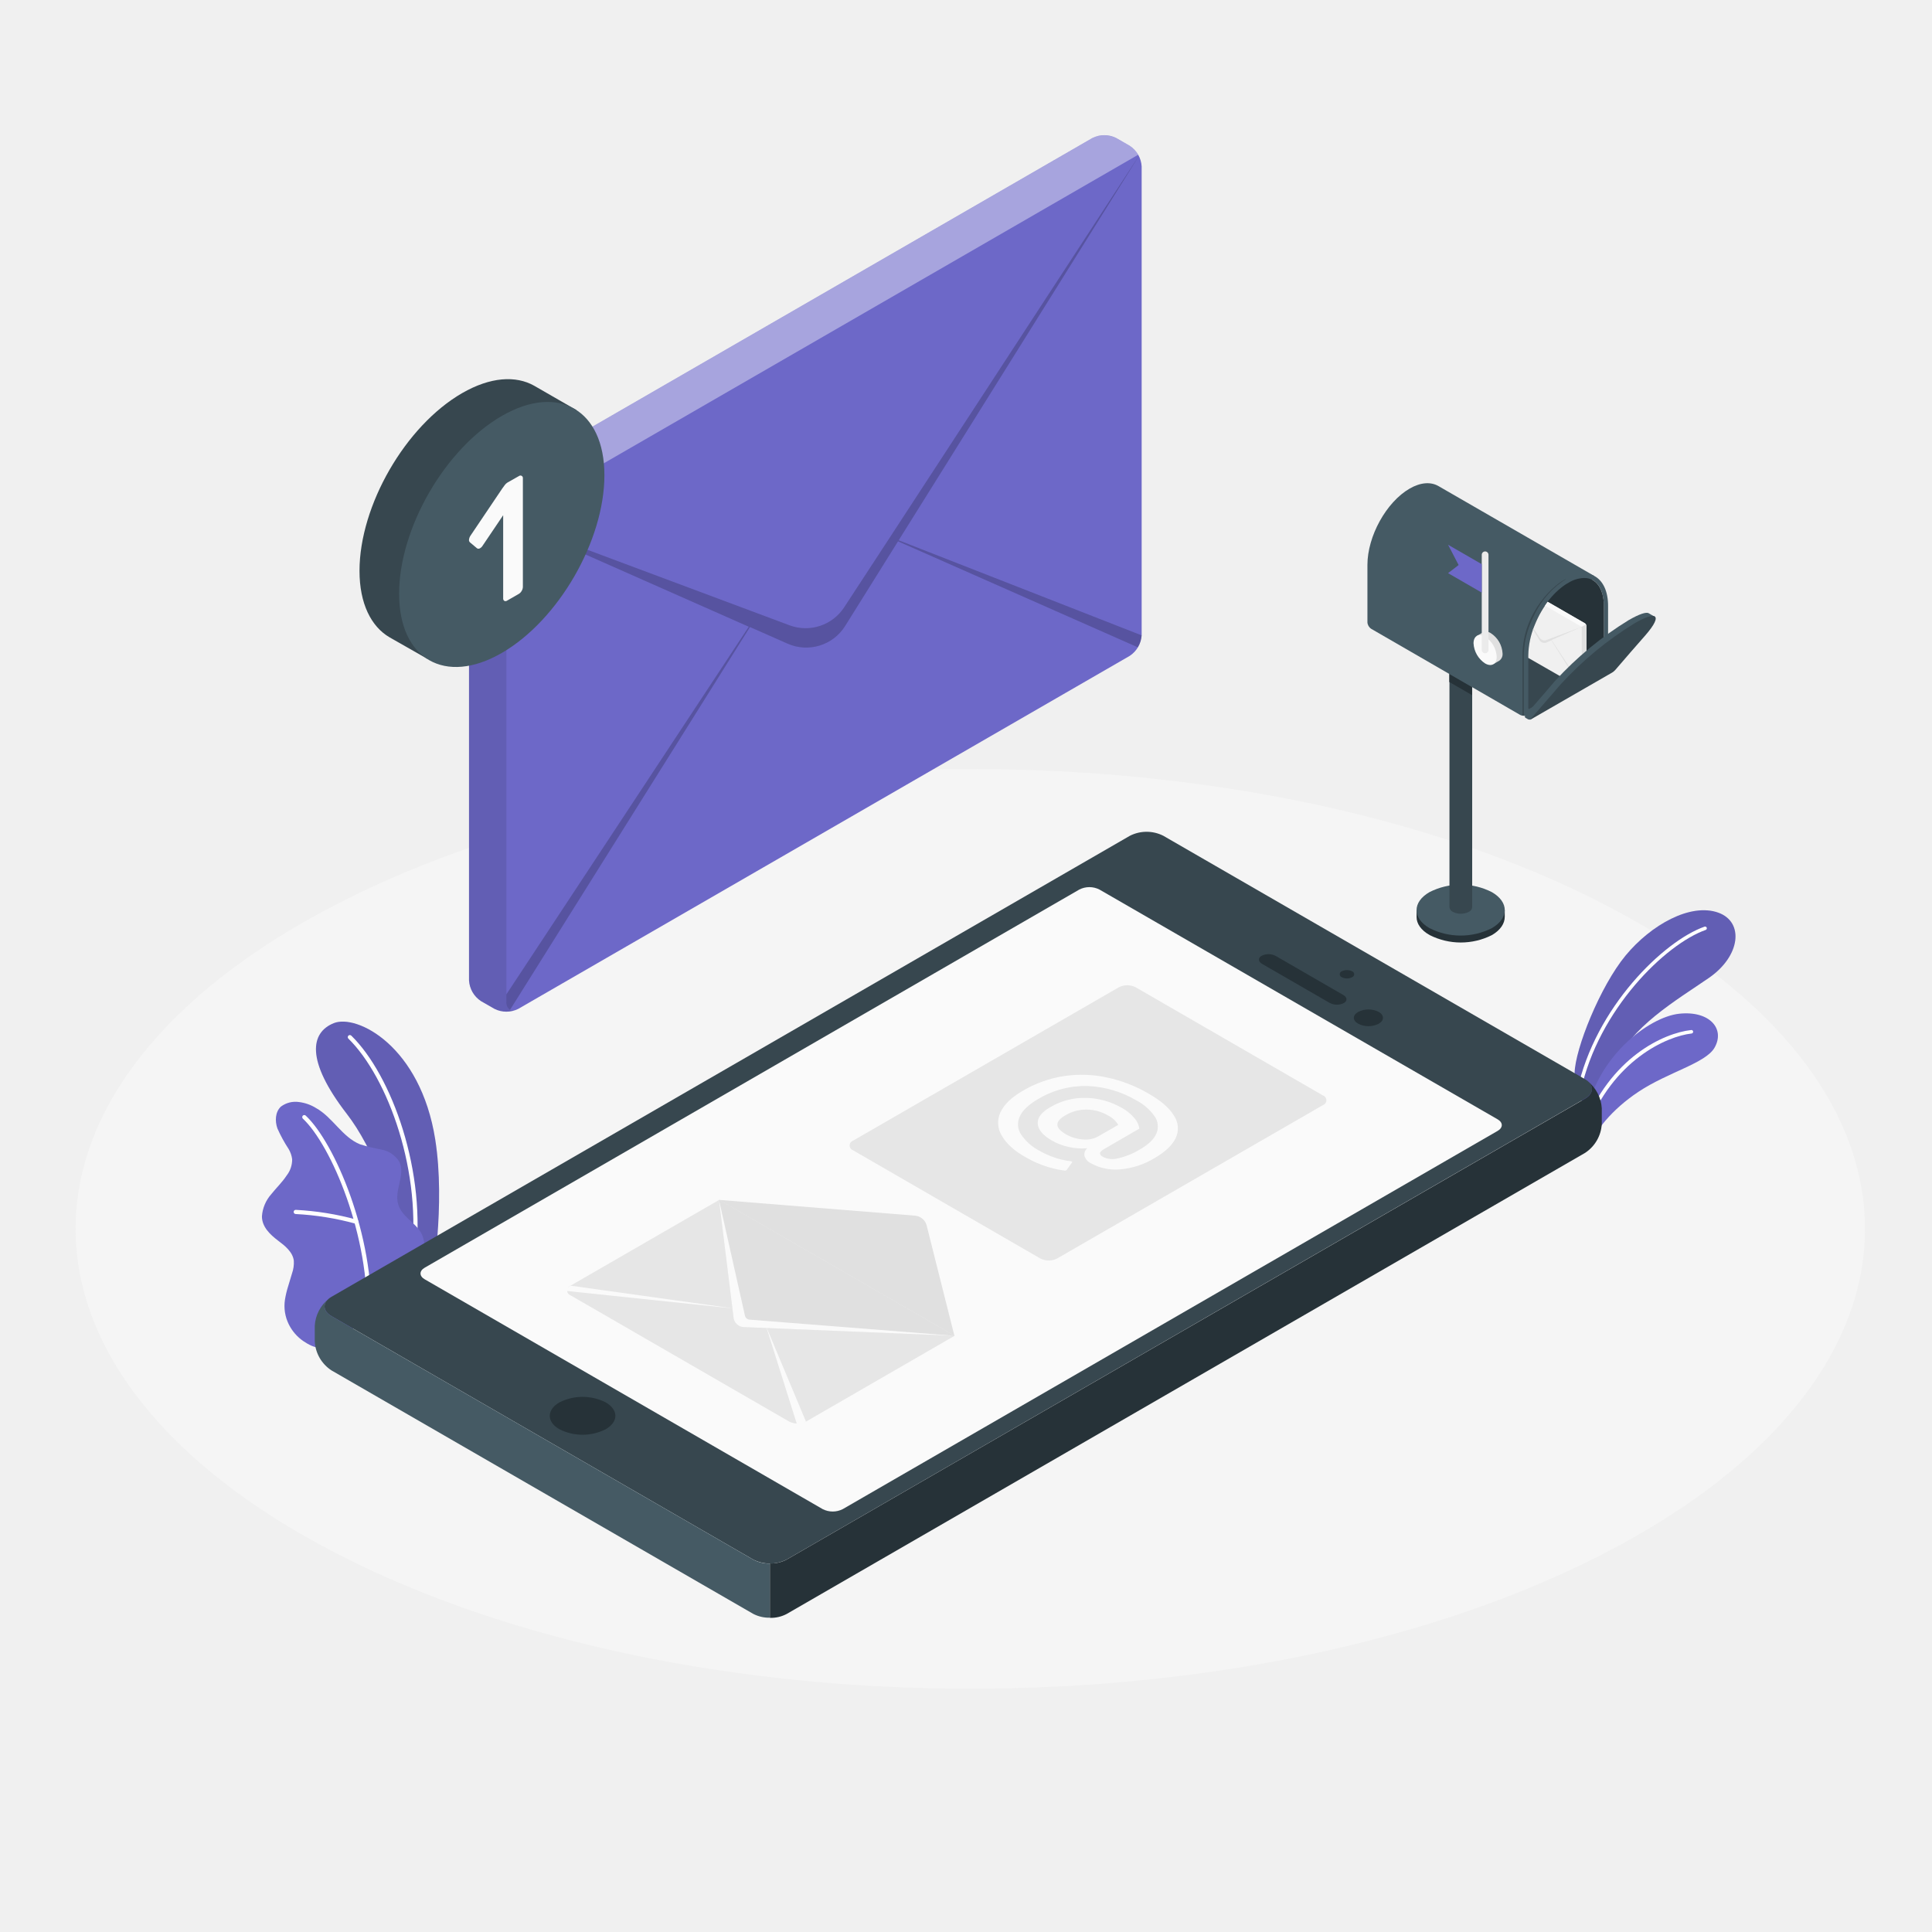
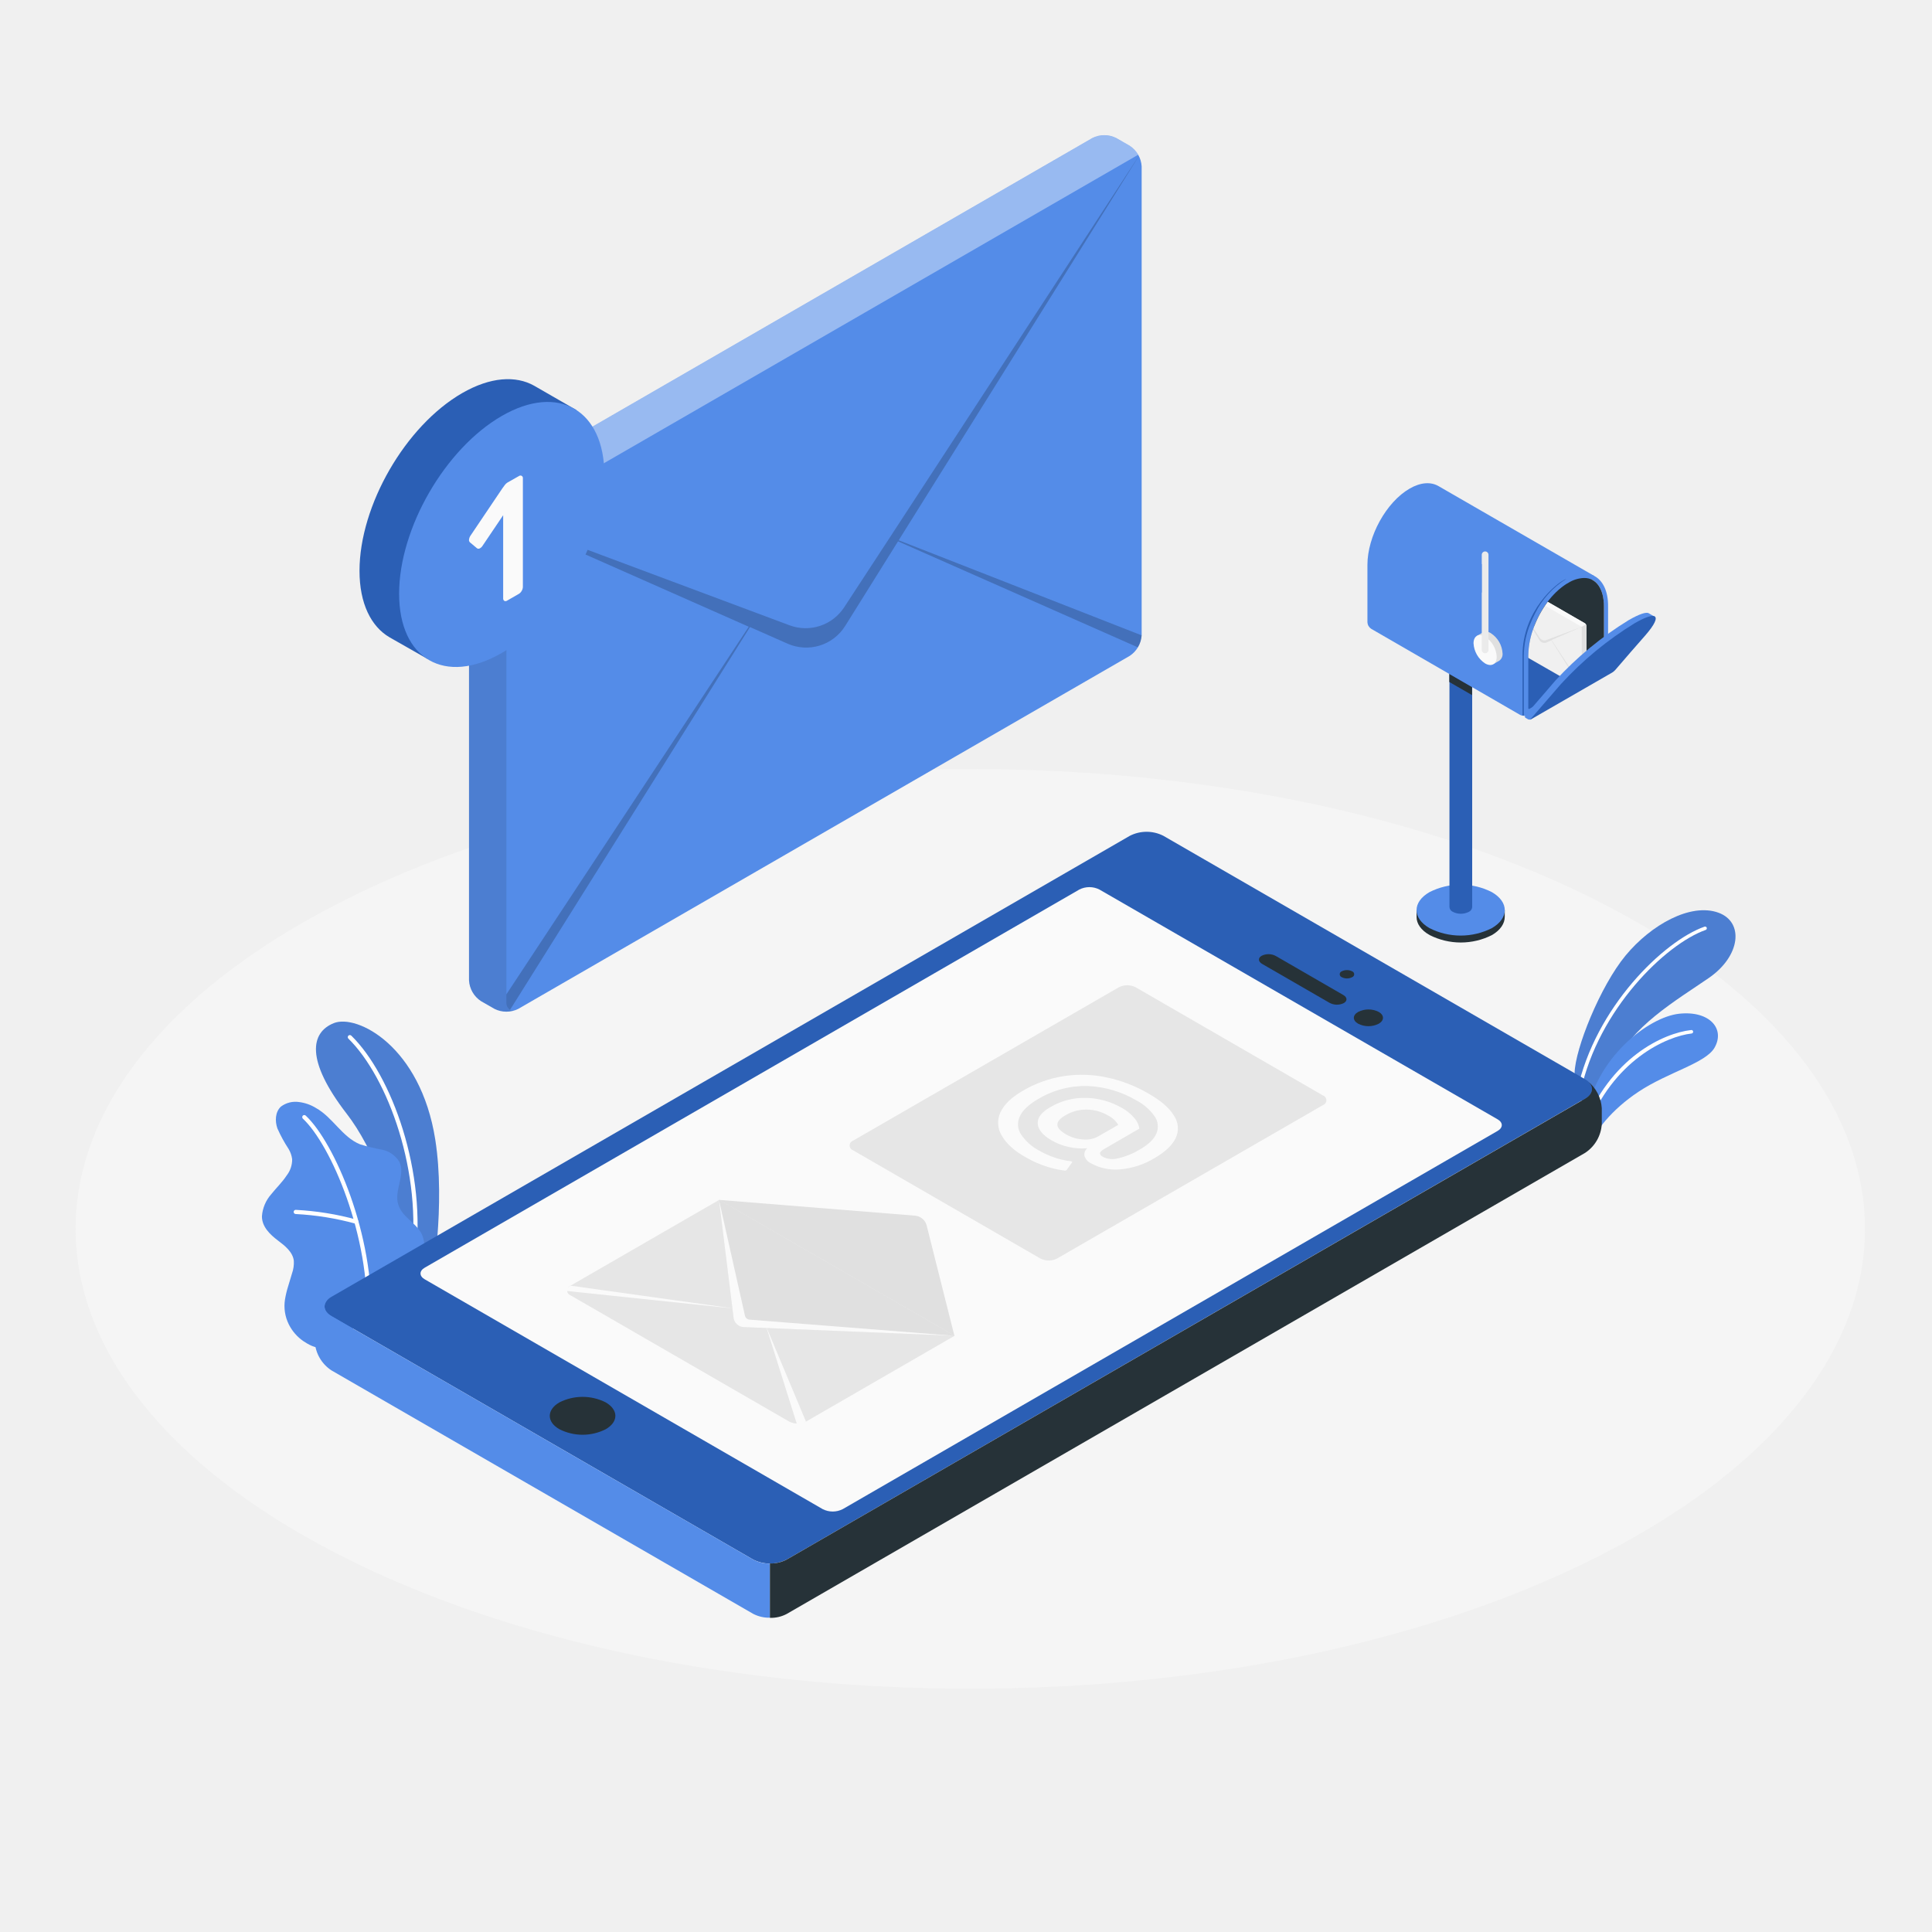
- <svg xmlns="http://www.w3.org/2000/svg" viewBox="0 0 500 500">
-   <defs>
-     <clipPath id="freepik--clip-path--inject-63">
-       <path d="M415.1,157c0-4.57-2-7.42-5.15-7.42a8.2,8.2,0,0,0-4.07,1.27c-3.53,2-6.78,6.11-8.71,10.93a.47.47,0,0,0-.06.15h0a21.28,21.28,0,0,0-1.59,7.67v16.37l19.58-11.3Z" style="fill:none" />
-     </clipPath>
-   </defs>
-   <g id="freepik--Floor--inject-63">
-     <path id="freepik--floor--inject-63" d="M87.38,402.18c90.43,46.47,237,46.47,327.45,0s90.43-121.82,0-168.3-237-46.47-327.45,0S-3,355.71,87.38,402.18Z" style="fill:#f5f5f5" />
+ <svg xmlns="http://www.w3.org/2000/svg" width="500" height="500" viewBox="0 0 500 500" fill="none">
+   <path d="M87.38 402.18C177.81 448.65 324.38 448.65 414.83 402.18C505.28 355.71 505.26 280.36 414.83 233.88C324.4 187.4 177.83 187.41 87.38 233.88C-3.07 280.35 -3 355.71 87.38 402.18Z" fill="#F5F5F5" />
+   <path d="M407.51 277.69C407.62 271.48 414.12 255.24 420.71 247.28C427.3 239.32 437.53 233.61 444.71 236.2C451.38 238.61 450.5 247.39 442.26 253.08C434.02 258.77 421.66 265.88 417.91 275.89L410.19 288.13L407.51 277.69Z" fill="#548CE8" />
+   <path opacity="0.1" d="M407.51 277.69C407.62 271.48 414.12 255.24 420.71 247.28C427.3 239.32 437.53 233.61 444.71 236.2C451.38 238.61 450.5 247.39 442.26 253.08C434.02 258.77 421.66 265.88 417.91 275.89L410.19 288.13L407.51 277.69Z" fill="black" />
+   <path d="M408.69 282.73C408.787 282.724 408.879 282.686 408.953 282.623C409.027 282.56 409.079 282.475 409.1 282.38C413.63 261.24 431.1 244.3 441.42 240.67C441.477 240.651 441.53 240.621 441.575 240.581C441.62 240.541 441.656 240.493 441.682 240.439C441.708 240.385 441.723 240.326 441.726 240.266C441.73 240.206 441.721 240.146 441.7 240.09C441.68 240.034 441.649 239.982 441.609 239.939C441.569 239.895 441.52 239.859 441.466 239.834C441.413 239.809 441.354 239.795 441.295 239.792C441.235 239.79 441.176 239.799 441.12 239.82C430.59 243.52 412.81 260.73 408.21 282.19C408.189 282.308 408.213 282.429 408.278 282.529C408.343 282.63 408.444 282.701 408.56 282.73H408.69Z" fill="white" />
+   <path d="M411.61 296.36C412.67 292.89 417.04 287.2 424.02 282.56C431.74 277.43 441.44 275.18 443.74 271.11C446.5 266.24 442.43 261.51 434.58 262.35C426.73 263.19 412.75 273.64 410.27 289.71L411.61 296.36Z" fill="#548CE8" />
+   <path d="M410.16 292.67C410.247 292.664 410.331 292.633 410.401 292.582C410.472 292.531 410.527 292.461 410.56 292.38C417.38 274.33 431.35 268.19 437.78 267.47C437.839 267.464 437.897 267.446 437.949 267.417C438.001 267.389 438.047 267.35 438.085 267.304C438.122 267.257 438.149 267.204 438.166 267.146C438.182 267.089 438.187 267.029 438.18 266.97C438.175 266.91 438.158 266.852 438.13 266.799C438.102 266.746 438.063 266.7 438.016 266.662C437.97 266.625 437.916 266.597 437.858 266.581C437.8 266.565 437.74 266.562 437.68 266.57C430.57 267.36 416.68 273.63 409.68 292.06C409.638 292.171 409.642 292.295 409.69 292.404C409.739 292.512 409.829 292.597 409.94 292.64C410.008 292.676 410.086 292.687 410.16 292.67Z" fill="white" />
+   <path d="M104.15 336.43L111.72 332.1C111.72 332.1 115.35 312.1 112.64 294.9C108.82 270.72 92.36 262.38 86.38 264.79C80.4 267.2 78.99 274.35 89.79 288.32C96.16 296.57 104.36 314 104.15 336.43Z" fill="#548CE8" />
+   <g opacity="0.1">
+     <path d="M104.15 336.43L111.72 332.1C111.72 332.1 115.35 312.1 112.64 294.9C108.82 270.72 92.36 262.38 86.38 264.79C80.4 267.2 78.99 274.35 89.79 288.32C96.16 296.57 104.36 314 104.15 336.43Z" fill="black" />
  </g>
-   <g id="freepik--Plants--inject-63">
-     <g id="freepik--plants--inject-63">
-       <path d="M407.51,277.69c.11-6.21,6.61-22.45,13.2-30.41s16.82-13.67,24-11.08c6.67,2.41,5.79,11.19-2.45,16.88s-20.6,12.8-24.35,22.81l-7.72,12.24Z" style="fill:#6D68C8" />
-       <path d="M407.51,277.69c.11-6.21,6.61-22.45,13.2-30.41s16.82-13.67,24-11.08c6.67,2.41,5.79,11.19-2.45,16.88s-20.6,12.8-24.35,22.81l-7.72,12.24Z" style="opacity:0.1" />
-       <path d="M408.69,282.73a.45.45,0,0,0,.41-.35c4.53-21.14,22-38.08,32.32-41.71a.45.45,0,0,0,.28-.58.45.45,0,0,0-.58-.27c-10.53,3.7-28.31,20.91-32.91,42.37a.47.47,0,0,0,.35.54Z" style="fill:#fff" />
-       <path d="M411.61,296.36c1.06-3.47,5.43-9.16,12.41-13.8,7.72-5.13,17.42-7.38,19.72-11.45,2.76-4.87-1.31-9.6-9.16-8.76s-21.83,11.29-24.31,27.36Z" style="fill:#6D68C8" />
-       <path d="M410.16,292.67a.47.47,0,0,0,.4-.29c6.82-18.05,20.79-24.19,27.22-24.91a.45.45,0,0,0,.4-.5.44.44,0,0,0-.5-.4c-7.11.79-21,7.06-28,25.49a.45.45,0,0,0,.26.58A.32.32,0,0,0,410.16,292.67Z" style="fill:#fff" />
-     </g>
-     <g id="freepik--plants--inject-63">
-       <path d="M104.15,336.43l7.57-4.33s3.63-20,.92-37.2c-3.82-24.18-20.28-32.52-26.26-30.11s-7.39,9.56,3.41,23.53C96.16,296.57,104.36,314,104.15,336.43Z" style="fill:#6D68C8" />
-       <g style="opacity:0.1">
-         <path d="M104.15,336.43l7.57-4.33s3.63-20,.92-37.2c-3.82-24.18-20.28-32.52-26.26-30.11s-7.39,9.56,3.41,23.53C96.16,296.57,104.36,314,104.15,336.43Z" />
-       </g>
-       <path d="M106.89,326.83h-.07a.53.53,0,0,1-.46-.61c3.13-22.63-6-47.43-16.2-57.43a.53.53,0,0,1,0-.76.54.54,0,0,1,.76,0c10.42,10.18,19.69,35.38,16.52,58.35A.55.55,0,0,1,106.89,326.83Z" style="fill:#fff" />
-       <path d="M83.15,348.56c-1.19.69-3.66-.81-4.6-1.45a11.39,11.39,0,0,1-3.8-4.35,10.71,10.71,0,0,1-1-6.43,24.86,24.86,0,0,1,.81-3.41l1-3.32a8.34,8.34,0,0,0,.48-3.34c-.29-2.27-2.3-3.86-4.13-5.23-2-1.52-4.13-3.52-4.12-6.25a9.63,9.63,0,0,1,2.4-5.71c1.31-1.65,2.86-3.11,4-4.86A6.69,6.69,0,0,0,75.61,300a6.87,6.87,0,0,0-.92-2.65,36.66,36.66,0,0,1-2.9-5.32c-.67-1.91-.57-4.28.92-5.65a6.26,6.26,0,0,1,4.7-1.17,10.81,10.81,0,0,1,4.36,1.54c4.34,2.41,6.81,7.54,11.41,9.4a47.14,47.14,0,0,0,5.57,1.36,6.88,6.88,0,0,1,4.59,3.14c1.69,3.37-1.45,7.53-.26,11.11,1,3.17,4.13,4.38,5.86,7.23a6.85,6.85,0,0,1,.81,4.15,20,20,0,0,1-1.75,7,50.28,50.28,0,0,1-3.85,6.31C104.08,336.5,83.33,348.46,83.15,348.56Z" style="fill:#6D68C8" />
-       <path d="M95.44,342h0a.54.54,0,0,1-.52-.56c.89-21.42-9.21-45.08-16.55-51.95a.55.55,0,0,1,0-.76.54.54,0,0,1,.76,0c7.49,7,17.79,31.06,16.89,52.79A.54.54,0,0,1,95.44,342Z" style="fill:#fff" />
-       <path d="M92.23,316.7l-.16,0a72.23,72.23,0,0,0-15.55-2.51.54.54,0,0,1-.52-.56.53.53,0,0,1,.56-.52,74.35,74.35,0,0,1,15.83,2.56.54.54,0,0,1-.16,1.05Z" style="fill:#fff" />
-     </g>
+   <path d="M106.89 326.83H106.82C106.749 326.821 106.681 326.799 106.619 326.763C106.557 326.727 106.503 326.68 106.46 326.623C106.417 326.566 106.386 326.501 106.369 326.432C106.352 326.362 106.349 326.29 106.36 326.22C109.49 303.59 100.36 278.79 90.16 268.79C90.109 268.74 90.069 268.681 90.041 268.616C90.014 268.551 89.999 268.481 89.999 268.41C89.999 268.339 90.014 268.269 90.041 268.204C90.069 268.138 90.109 268.079 90.16 268.03C90.261 267.93 90.398 267.874 90.54 267.874C90.682 267.874 90.819 267.93 90.92 268.03C101.34 278.21 110.61 303.41 107.44 326.38C107.416 326.508 107.348 326.623 107.247 326.706C107.147 326.788 107.02 326.832 106.89 326.83Z" fill="white" />
+   <path d="M83.15 348.56C81.96 349.25 79.49 347.75 78.55 347.11C76.931 346.01 75.622 344.512 74.75 342.76C73.758 340.772 73.408 338.525 73.75 336.33C73.939 335.176 74.21 334.036 74.56 332.92L75.56 329.6C75.946 328.531 76.109 327.394 76.04 326.26C75.75 323.99 73.74 322.4 71.91 321.03C69.91 319.51 67.78 317.51 67.79 314.78C67.939 312.664 68.783 310.657 70.19 309.07C71.5 307.42 73.05 305.96 74.19 304.21C75.129 303.009 75.63 301.524 75.61 300C75.489 299.063 75.176 298.161 74.69 297.35C73.578 295.66 72.608 293.88 71.79 292.03C71.12 290.12 71.22 287.75 72.71 286.38C73.376 285.882 74.135 285.523 74.942 285.322C75.749 285.121 76.588 285.083 77.41 285.21C78.957 285.403 80.445 285.928 81.77 286.75C86.11 289.16 88.58 294.29 93.18 296.15C95.007 296.716 96.868 297.17 98.75 297.51C99.692 297.685 100.586 298.055 101.376 298.595C102.167 299.136 102.836 299.836 103.34 300.65C105.03 304.02 101.89 308.18 103.08 311.76C104.08 314.93 107.21 316.14 108.94 318.99C109.641 320.253 109.924 321.706 109.75 323.14C109.596 325.56 109.003 327.932 108 330.14C106.873 332.335 105.586 334.444 104.15 336.45C104.08 336.5 83.33 348.46 83.15 348.56Z" fill="#548CE8" />
+   <path d="M95.44 342C95.369 341.997 95.299 341.981 95.235 341.951C95.17 341.922 95.112 341.88 95.064 341.828C95.016 341.776 94.978 341.715 94.954 341.648C94.929 341.582 94.918 341.511 94.92 341.44C95.81 320.02 85.71 296.36 78.37 289.49C78.272 289.388 78.218 289.251 78.218 289.11C78.218 288.968 78.272 288.832 78.37 288.73C78.471 288.63 78.608 288.574 78.75 288.574C78.892 288.574 79.029 288.63 79.13 288.73C86.62 295.73 96.92 319.79 96.02 341.52C96.005 341.66 95.936 341.788 95.828 341.878C95.719 341.967 95.58 342.011 95.44 342Z" fill="white" />
+   <path d="M92.23 316.7H92.07C86.994 315.299 81.779 314.457 76.52 314.19C76.449 314.187 76.379 314.171 76.315 314.141C76.25 314.112 76.192 314.07 76.144 314.018C76.096 313.966 76.058 313.905 76.033 313.838C76.009 313.772 75.997 313.701 76 313.63C76.001 313.559 76.017 313.488 76.046 313.423C76.075 313.358 76.117 313.299 76.169 313.251C76.222 313.202 76.283 313.165 76.35 313.14C76.417 313.116 76.489 313.106 76.56 313.11C81.913 313.39 87.221 314.248 92.39 315.67C92.509 315.711 92.61 315.793 92.675 315.901C92.741 316.009 92.766 316.137 92.747 316.261C92.728 316.386 92.666 316.5 92.571 316.584C92.477 316.668 92.356 316.716 92.23 316.72V316.7Z" fill="white" />
+   <path d="M85.79 340.61L194.92 403.61C196.262 404.291 197.745 404.646 199.25 404.646C200.755 404.646 202.238 404.291 203.58 403.61L410.21 284.3C412.6 282.92 412.6 280.68 410.21 279.3L301.07 216.3C299.728 215.619 298.245 215.264 296.74 215.264C295.235 215.264 293.752 215.619 292.41 216.3L85.79 335.61C83.4 337 83.4 339.23 85.79 340.61Z" fill="#2B5FB5" />
+   <path d="M144.77 369.88C146.63 370.822 148.685 371.313 150.77 371.313C152.855 371.313 154.91 370.822 156.77 369.88C160.09 367.96 160.09 364.88 156.77 362.94C154.91 361.998 152.855 361.507 150.77 361.507C148.685 361.507 146.63 361.998 144.77 362.94C141.45 364.86 141.45 368 144.77 369.88Z" fill="#263238" />
+   <path d="M194.92 403.62L85.79 340.62C83.65 339.39 83.43 337.47 85.11 336.09C84.043 336.934 83.167 337.994 82.538 339.201C81.909 340.407 81.542 341.732 81.46 343.09V347.16C81.54 348.663 81.975 350.125 82.727 351.428C83.479 352.732 84.529 353.839 85.79 354.66L194.92 417.66C196.255 418.354 197.745 418.699 199.25 418.66V404.65C197.743 404.68 196.252 404.325 194.92 403.62Z" fill="#548CE8" />
+   <path d="M410.21 298.37C411.47 297.548 412.519 296.44 413.271 295.137C414.023 293.834 414.458 292.372 414.54 290.87V286.8C414.456 285.442 414.086 284.116 413.456 282.91C412.825 281.704 411.947 280.644 410.88 279.8C412.57 281.18 412.35 283.1 410.21 284.34L203.58 403.62C202.246 404.317 200.755 404.661 199.25 404.62V418.7C200.755 418.741 202.246 418.397 203.58 417.7L410.21 298.37Z" fill="#263238" />
+   <path d="M212.91 390.56L109.91 331.08C108.47 330.25 108.47 328.91 109.91 328.08L279.33 230.21C280.136 229.801 281.026 229.587 281.93 229.587C282.834 229.587 283.724 229.801 284.53 230.21L387.58 289.68C389.02 290.5 389.02 291.85 387.58 292.68L218.1 390.56C217.296 390.969 216.407 391.183 215.505 391.183C214.603 391.183 213.714 390.969 212.91 390.56Z" fill="#FAFAFA" />
+   <path d="M186.12 310.53L247.05 345.7L208.59 367.91C207.918 368.245 207.176 368.42 206.425 368.42C205.674 368.42 204.932 368.245 204.26 367.91L147.66 335.23C147.399 335.141 147.172 334.973 147.011 334.749C146.851 334.525 146.764 334.256 146.764 333.98C146.764 333.704 146.851 333.435 147.011 333.211C147.172 332.987 147.399 332.819 147.66 332.73L186.12 310.53Z" fill="#E6E6E6" />
+   <path d="M247 345.7L239.82 317.16C239.657 316.479 239.278 315.869 238.74 315.42C238.195 314.958 237.521 314.675 236.81 314.61L186.08 310.53L247 345.7Z" fill="#E0E0E0" />
+   <path d="M247 345.7L192.47 343.45C191.817 343.424 191.194 343.166 190.714 342.722C190.234 342.279 189.928 341.679 189.85 341.03L186.07 310.52L247 345.7Z" fill="#E0E0E0" />
+   <path d="M247 345.7L192.47 343.45C191.817 343.424 191.194 343.166 190.714 342.722C190.234 342.279 189.928 341.679 189.85 341.03L186.07 310.52L192.8 340.52C192.86 340.787 193.005 341.028 193.211 341.208C193.418 341.388 193.677 341.497 193.95 341.52L247 345.7Z" fill="#FAFAFA" />
+   <path d="M198.3 343.36L206.43 369.16L208.59 367.91L198.3 343.36Z" fill="#FAFAFA" />
+   <path d="M145.5 333.98L147.66 332.73L190.18 338.67L145.5 333.98Z" fill="#FAFAFA" />
+   <path d="M220.78 297.7L269.25 325.7C269.921 326.04 270.663 326.217 271.415 326.217C272.167 326.217 272.909 326.04 273.58 325.7L342.37 286C342.631 285.911 342.858 285.743 343.019 285.519C343.18 285.295 343.266 285.026 343.266 284.75C343.266 284.474 343.18 284.205 343.019 283.981C342.858 283.757 342.631 283.589 342.37 283.5L293.9 255.5C293.229 255.16 292.487 254.983 291.735 254.983C290.983 254.983 290.241 255.16 289.57 255.5L220.78 295.2C220.519 295.289 220.292 295.457 220.131 295.681C219.971 295.905 219.884 296.174 219.884 296.45C219.884 296.726 219.971 296.995 220.131 297.219C220.292 297.443 220.519 297.611 220.78 297.7Z" fill="#E6E6E6" />
+   <path d="M259.32 294C258.742 293.103 258.4 292.074 258.325 291.01C258.25 289.946 258.444 288.879 258.89 287.91C259.79 285.91 261.75 283.99 264.76 282.26C268.06 280.32 271.703 279.033 275.49 278.47C279.184 277.938 282.944 278.073 286.59 278.87C290.351 279.688 293.958 281.096 297.28 283.04C300.493 284.887 302.68 286.793 303.84 288.76C304.406 289.598 304.745 290.568 304.822 291.577C304.899 292.585 304.712 293.596 304.28 294.51C303.4 296.38 301.55 298.13 298.75 299.75C296.065 301.372 293.045 302.357 289.92 302.63C287.319 302.883 284.701 302.347 282.41 301.09C281.999 300.912 281.631 300.648 281.329 300.318C281.027 299.987 280.799 299.595 280.66 299.17C280.593 298.802 280.626 298.423 280.754 298.071C280.882 297.72 281.102 297.409 281.39 297.17C279.779 297.301 278.158 297.19 276.58 296.84C275.033 296.507 273.549 295.933 272.18 295.14C269.873 293.807 268.666 292.36 268.56 290.8C268.453 289.24 269.556 287.807 271.87 286.5C274.661 284.863 277.855 284.042 281.09 284.13C284.393 284.203 287.623 285.122 290.47 286.8C291.648 287.457 292.698 288.321 293.57 289.35C294.262 290.112 294.715 291.062 294.87 292.08L285.87 297.3C285.14 297.72 284.74 298.09 284.68 298.41C284.62 298.73 284.88 299.07 285.45 299.41C286.695 300.015 288.12 300.136 289.45 299.75C291.408 299.292 293.282 298.526 295 297.48C297.26 296.18 298.69 294.78 299.29 293.31C299.59 292.597 299.705 291.819 299.623 291.049C299.541 290.28 299.264 289.544 298.82 288.91C297.613 287.186 296.007 285.78 294.14 284.81C290.303 282.54 285.964 281.252 281.51 281.06C276.991 280.933 272.531 282.106 268.66 284.44C266.2 285.86 264.62 287.36 263.92 288.94C263.569 289.675 263.414 290.489 263.47 291.302C263.526 292.115 263.791 292.9 264.24 293.58C265.451 295.363 267.087 296.816 269 297.81C270.271 298.537 271.611 299.137 273 299.6C274.295 300.048 275.637 300.35 277 300.5C277.145 300.511 277.287 300.549 277.42 300.61C277.49 300.61 277.49 300.74 277.42 300.87L276.1 302.72C276.045 302.792 275.981 302.856 275.91 302.91C275.715 302.976 275.504 302.976 275.31 302.91C273.661 302.702 272.038 302.32 270.47 301.77C268.83 301.226 267.249 300.519 265.75 299.66C262.65 298 260.51 296.05 259.32 294ZM280.17 294.87C281.549 295.045 282.948 294.783 284.17 294.12L289.4 291.12C288.78 290.07 287.866 289.225 286.77 288.69C285.1 287.711 283.205 287.184 281.27 287.16C279.342 287.126 277.443 287.625 275.78 288.6C274.32 289.44 273.61 290.27 273.65 291.09C273.65 291.91 274.47 292.76 276 293.64C277.283 294.352 278.706 294.775 280.17 294.88V294.87Z" fill="#FAFAFA" />
+   <path d="M347.26 252.9C347.671 253.112 348.127 253.223 348.59 253.223C349.053 253.223 349.509 253.112 349.92 252.9C350.079 252.845 350.217 252.741 350.314 252.604C350.412 252.467 350.464 252.303 350.464 252.135C350.464 251.967 350.412 251.803 350.314 251.666C350.217 251.529 350.079 251.425 349.92 251.37C349.507 251.165 349.051 251.059 348.59 251.059C348.129 251.059 347.674 251.165 347.26 251.37C347.101 251.425 346.964 251.529 346.866 251.666C346.769 251.803 346.716 251.967 346.716 252.135C346.716 252.303 346.769 252.467 346.866 252.604C346.964 252.741 347.101 252.845 347.26 252.9Z" fill="#263238" />
+   <path d="M351.5 264.94C352.322 265.359 353.232 265.577 354.155 265.577C355.078 265.577 355.988 265.359 356.81 264.94C358.28 264.1 358.28 262.72 356.81 261.88C355.988 261.461 355.078 261.243 354.155 261.243C353.232 261.243 352.322 261.461 351.5 261.88C350 262.72 350 264.1 351.5 264.94Z" fill="#263238" />
+   <path d="M347.76 259.61C348.76 259.04 348.69 258.1 347.64 257.5L330.18 247.41C329.619 247.109 328.994 246.947 328.357 246.937C327.721 246.926 327.091 247.068 326.52 247.35C325.52 247.91 325.6 248.86 326.64 249.46L344.1 259.54C344.662 259.837 345.286 259.998 345.922 260.01C346.557 260.022 347.187 259.885 347.76 259.61Z" fill="#263238" />
+   <path d="M121.38 132.44C121.435 131.366 121.744 130.32 122.281 129.389C122.818 128.457 123.568 127.666 124.47 127.08L282.7 35.73C283.659 35.242 284.719 34.987 285.795 34.987C286.871 34.987 287.931 35.242 288.89 35.73L292.37 37.73C293.27 38.315 294.019 39.105 294.556 40.034C295.094 40.964 295.403 42.008 295.46 43.08V164.38C295.398 165.452 295.087 166.496 294.55 167.426C294.014 168.357 293.267 169.149 292.37 169.74L134.14 261.09C133.182 261.574 132.123 261.825 131.05 261.825C129.977 261.825 128.918 261.574 127.96 261.09L124.47 259.09C123.573 258.499 122.826 257.707 122.289 256.776C121.753 255.846 121.441 254.802 121.38 253.73V132.44Z" fill="#548CE8" />
+   <path opacity="0.4" d="M122.28 129.39L131.06 134.45L294.56 40.05C294.039 39.109 293.289 38.315 292.38 37.74L288.88 35.74C287.923 35.252 286.864 34.997 285.79 34.997C284.716 34.997 283.657 35.252 282.7 35.74L124.48 127.08C123.558 127.645 122.799 128.441 122.28 129.39Z" fill="white" />
+   <path opacity="0.1" d="M121.38 132.43V253.71C121.437 254.785 121.748 255.831 122.287 256.762C122.825 257.694 123.577 258.485 124.48 259.07L127.96 261.07C128.229 261.226 128.514 261.354 128.81 261.45C129.223 261.586 129.648 261.683 130.08 261.74C130.893 261.845 131.717 261.815 132.52 261.65C132.723 261.609 132.923 261.555 133.12 261.49C133.248 261.456 133.371 261.409 133.49 261.35C133.256 261.45 133.004 261.502 132.75 261.502C132.495 261.502 132.244 261.45 132.01 261.35C131.686 261.133 131.426 260.833 131.259 260.481C131.092 260.129 131.023 259.738 131.06 259.35V138C131.029 137.45 131.167 136.904 131.454 136.434C131.742 135.964 132.166 135.593 132.67 135.37L131.06 134.43L122.28 129.37C121.726 130.297 121.416 131.35 121.38 132.43Z" fill="black" />
+   <path opacity="0.2" d="M131.06 134.45L204.34 161.83C206.874 162.773 209.654 162.825 212.222 161.978C214.79 161.131 216.993 159.435 218.47 157.17L230.24 139.17L295.14 39.73L232.58 139.82L295.46 164.43C295.396 165.528 295.052 166.592 294.46 167.52L232.41 140.1L218.73 162C217.212 164.431 214.869 166.232 212.13 167.073C209.391 167.915 206.44 167.74 203.82 166.58L194.09 162.28L132 261.34C131.676 261.123 131.416 260.823 131.249 260.471C131.082 260.119 131.013 259.728 131.05 259.34V257.34L193.78 162.2L131.06 134.45Z" fill="black" />
+   <path d="M149.19 106.13L138.37 99.9L138.27 99.84C133.47 97.13 126.89 97.54 119.6 101.74C104.93 110.21 93.04 130.81 93.04 147.74C93.04 156.19 96.04 162.14 100.79 164.92L110.63 170.53L112.98 166.6C115.657 165.991 118.226 164.98 120.6 163.6C135.27 155.13 147.16 134.53 147.16 117.6C147.159 115.315 146.88 113.038 146.33 110.82L149.19 106.13Z" fill="#2B5FB5" />
+   <path d="M129.86 107.65C115.18 116.12 103.29 136.72 103.29 153.65C103.29 170.58 115.18 177.46 129.85 168.99C144.52 160.52 156.42 139.91 156.42 122.99C156.42 106.07 144.53 99.17 129.86 107.65Z" fill="#548CE8" />
+   <path d="M121.6 140.34C121.506 140.242 121.437 140.122 121.4 139.992C121.364 139.861 121.36 139.723 121.39 139.59C121.441 139.229 121.578 138.886 121.79 138.59L130 126.4C130.21 126.11 130.41 125.82 130.63 125.54C130.813 125.278 131.048 125.057 131.32 124.89L134.32 123.19C134.42 123.116 134.539 123.073 134.663 123.067C134.786 123.06 134.909 123.09 135.016 123.153C135.123 123.216 135.209 123.309 135.263 123.421C135.317 123.532 135.337 123.657 135.32 123.78V151.92C135.304 152.274 135.198 152.619 135.01 152.92C134.845 153.232 134.6 153.494 134.3 153.68L131.24 155.44C131.138 155.517 131.017 155.565 130.89 155.577C130.763 155.589 130.635 155.566 130.52 155.51C130.416 155.437 130.332 155.337 130.28 155.221C130.227 155.105 130.206 154.977 130.22 154.85V133.34L124.87 141.27C124.693 141.56 124.436 141.793 124.13 141.94C124.019 141.996 123.895 142.02 123.772 142.009C123.648 141.999 123.53 141.954 123.43 141.88L121.6 140.34Z" fill="#FAFAFA" />
+   <path d="M366.61 237.33V235.54H367.05C367.713 234.324 368.723 233.332 369.95 232.69C372.451 231.423 375.216 230.763 378.02 230.763C380.824 230.763 383.589 231.423 386.09 232.69C387.317 233.332 388.327 234.324 388.99 235.54H389.43V237.27C389.43 238.98 388.35 240.7 386.09 242.01C383.594 243.267 380.838 243.921 378.044 243.92C375.249 243.918 372.494 243.26 370 242C367.71 240.72 366.6 239 366.61 237.33Z" fill="#263238" />
+   <path d="M386.09 230.88C383.59 229.608 380.825 228.945 378.02 228.945C375.215 228.945 372.45 229.608 369.95 230.88C365.49 233.45 365.49 237.62 369.95 240.2C372.451 241.467 375.216 242.127 378.02 242.127C380.824 242.127 383.589 241.467 386.09 240.2C390.55 237.62 390.55 233.45 386.09 230.88Z" fill="#548CE8" />
+   <path d="M381 167V234.78C380.976 235.038 380.884 235.286 380.733 235.497C380.582 235.708 380.377 235.874 380.14 235.98C379.496 236.31 378.783 236.482 378.06 236.482C377.337 236.482 376.624 236.31 375.98 235.98C375.743 235.874 375.538 235.708 375.387 235.497C375.236 235.286 375.144 235.038 375.12 234.78V167H381Z" fill="#2B5FB5" />
+   <path d="M375.08 174.38V176.5L380.96 179.89V177.78L375.08 174.38Z" fill="#263238" />
+   <path d="M412.59 149.05L412.09 150.05L406.71 160.83L404.16 166L395.52 183.33L394.57 185.24H394.4C394.052 185.252 393.708 185.172 393.4 185.01L354.89 162.75C354.603 162.568 354.363 162.321 354.189 162.03C354.015 161.738 353.913 161.409 353.89 161.07V146.19C353.89 138.77 358.78 129.93 364.81 126.45C367.67 124.8 370.26 124.67 372.21 125.76L412.59 149.05Z" fill="#548CE8" />
+   <path d="M405.32 149.84C402.88 150.74 394.03 158.05 394.03 169.57C394.03 179.25 394.03 184.27 394.03 185.18H394.39H394.56L395.51 183.27L404.16 166L406.71 160.88L407.3 159.71L405.32 149.84Z" fill="#2B5FB5" />
+   <path d="M415.76 173C415.663 173.163 415.525 173.298 415.36 173.39L415.26 173.45L395.37 185C395.123 185.131 394.85 185.206 394.57 185.22H394.4V169.57C394.449 166.738 395.036 163.942 396.13 161.33L397.13 161.89L404.18 165.96L415.12 172.29L415.68 172.61C415.74 172.652 415.783 172.717 415.797 172.789C415.812 172.862 415.799 172.937 415.76 173Z" fill="#2B5FB5" />
+   <path d="M412.59 149.05C410.66 148.05 408.11 148.22 405.32 149.84C401.896 151.992 399.129 155.043 397.32 158.66C396.862 159.527 396.451 160.418 396.09 161.33C394.997 163.942 394.41 166.738 394.36 169.57V185.21H394.53C394.81 185.196 395.083 185.121 395.33 184.99L415.21 173.5L415.31 173.44C415.467 173.336 415.603 173.204 415.71 173.05C415.991 172.699 416.152 172.268 416.17 171.82V157C416.22 153 414.82 150.23 412.59 149.05ZM414.81 172.45L395.81 183.45C395.65 183.54 395.52 183.45 395.52 183.28V169.57C395.571 166.934 396.11 164.33 397.11 161.89C397.122 161.837 397.142 161.786 397.17 161.74C397.553 160.774 397.994 159.833 398.49 158.92C400.175 155.598 402.729 152.795 405.88 150.81C407.101 150.035 408.505 149.597 409.95 149.54C410.696 149.532 411.432 149.71 412.09 150.06C413.99 151.06 415.09 153.53 415.09 156.96V171.96C415.085 172.058 415.057 172.153 415.008 172.238C414.96 172.323 414.892 172.396 414.81 172.45Z" fill="#548CE8" />
+   <path d="M415.1 157V172.33L397.1 161.93C397.111 161.877 397.132 161.826 397.16 161.78C399.09 156.96 402.34 152.87 405.87 150.85C407.091 150.075 408.495 149.637 409.94 149.58C413.13 149.54 415.1 152.39 415.1 157Z" fill="#263238" />
+   <path d="M382.16 164.6L383.75 163.68C384.089 163.527 384.463 163.465 384.833 163.502C385.204 163.539 385.558 163.673 385.86 163.89C386.733 164.46 387.46 165.228 387.981 166.132C388.503 167.035 388.804 168.049 388.86 169.09C388.896 169.456 388.836 169.825 388.685 170.16C388.534 170.495 388.298 170.785 388 171L386.53 171.85L386.26 171.4C385.959 171.334 385.669 171.222 385.4 171.07C384.527 170.5 383.8 169.732 383.279 168.828C382.758 167.925 382.457 166.911 382.4 165.87C382.402 165.611 382.433 165.353 382.49 165.1L382.16 164.6Z" fill="#E0E0E0" />
+   <path d="M384.35 164.77C385.223 165.339 385.949 166.105 386.47 167.007C386.991 167.908 387.293 168.92 387.35 169.96C387.35 171.88 386 172.65 384.35 171.7C383.477 171.129 382.751 170.361 382.23 169.458C381.709 168.554 381.407 167.541 381.35 166.5C381.34 164.59 382.69 163.81 384.35 164.77Z" fill="#FAFAFA" />
+   <path d="M384.35 169.06C384.119 169.06 383.898 168.968 383.735 168.805C383.572 168.642 383.48 168.421 383.48 168.19V143.58C383.48 143.349 383.572 143.128 383.735 142.965C383.898 142.802 384.119 142.71 384.35 142.71C384.581 142.71 384.802 142.802 384.965 142.965C385.128 143.128 385.22 143.349 385.22 143.58V168.19C385.22 168.421 385.128 168.642 384.965 168.805C384.802 168.968 384.581 169.06 384.35 169.06Z" fill="#EBEBEB" />
+   <path d="M383.48 146.01L374.76 140.98L377.49 146.23L374.76 148.33L383.48 153.37V146.01Z" fill="#548CE8" />
+   <mask id="mask0_539_4" style="mask-type:luminance" maskUnits="userSpaceOnUse" x="395" y="149" width="21" height="37">
+     <path d="M415.1 157C415.1 152.43 413.1 149.58 409.95 149.58C408.505 149.637 407.101 150.075 405.88 150.85C402.35 152.85 399.1 156.96 397.17 161.78C397.142 161.826 397.121 161.877 397.11 161.93C396.11 164.366 395.571 166.967 395.52 169.6V185.97L415.1 174.67V157Z" fill="white" />
+   </mask>
+   <g mask="url(#mask0_539_4)">
+     <path d="M410.56 162C410.554 161.866 410.516 161.736 410.45 161.619C410.384 161.503 410.292 161.404 410.18 161.33L390.46 149.95C390.34 149.891 390.209 149.86 390.075 149.86C389.942 149.86 389.81 149.891 389.69 149.95L389.25 150.2C389.139 150.274 389.046 150.373 388.98 150.489C388.914 150.606 388.876 150.736 388.87 150.87V166C388.879 166.133 388.917 166.263 388.983 166.379C389.049 166.495 389.14 166.594 389.25 166.67L409 178C409.12 178.059 409.252 178.09 409.385 178.09C409.519 178.09 409.65 178.059 409.77 178L410.21 177.75C410.322 177.676 410.414 177.577 410.48 177.46C410.546 177.344 410.584 177.214 410.59 177.08L410.56 162Z" fill="#F0F0F0" />
+     <path d="M410.45 161.6L409.36 162.23L389 150.47C389.066 150.353 389.158 150.254 389.27 150.18L389.71 149.93C389.828 149.866 389.961 149.833 390.095 149.833C390.229 149.833 390.362 149.866 390.48 149.93L410.2 161.31C410.305 161.386 410.39 161.485 410.45 161.6Z" fill="#FAFAFA" />
+     <path d="M410.56 162V177.11C410.554 177.244 410.517 177.374 410.451 177.49C410.385 177.607 410.292 177.706 410.18 177.78L409.74 178.03L409.64 178.08H409.48C409.378 178.1 409.273 178.1 409.17 178.08H409.1H409.05C409.08 178.095 409.112 178.103 409.145 178.103C409.178 178.103 409.211 178.095 409.24 178.08C409.281 178.053 409.314 178.016 409.335 177.972C409.356 177.928 409.365 177.879 409.36 177.83V162.67C409.363 162.601 409.344 162.534 409.306 162.476C409.269 162.419 409.214 162.375 409.15 162.35L409.36 162.23L410.45 161.6C410.522 161.721 410.56 161.859 410.56 162Z" fill="#E0E0E0" />
+     <path d="M409.36 162.23L400.22 165.64C399.904 165.756 399.559 165.762 399.239 165.657C398.919 165.552 398.645 165.341 398.46 165.06L397 162.82L388.91 150.42L396.7 162.9L388.87 166C388.877 166.135 388.919 166.265 388.99 166.38L396.73 162.96L398.43 165.69C398.619 165.994 398.911 166.219 399.253 166.323C399.595 166.428 399.964 166.406 400.29 166.26L401.5 165.73L409.24 178C409.281 177.973 409.314 177.936 409.335 177.892C409.356 177.847 409.365 177.799 409.36 177.75V177.5L401.54 165.64L409.36 162.23Z" fill="#E0E0E0" />
  </g>
-   <g id="freepik--Device--inject-63">
-     <path d="M85.79,340.61l109.13,63a9.57,9.57,0,0,0,8.66,0L410.21,284.3c2.39-1.38,2.39-3.62,0-5l-109.14-63a9.57,9.57,0,0,0-8.66,0L85.79,335.61C83.4,337,83.4,339.23,85.79,340.61Z" style="fill:#37474f" />
-     <path d="M144.77,369.88a13.28,13.28,0,0,0,12,0c3.32-1.92,3.32-5,0-6.94a13.28,13.28,0,0,0-12,0C141.45,364.86,141.45,368,144.77,369.88Z" style="fill:#263238" />
-     <path d="M194.92,403.62l-109.13-63c-2.14-1.23-2.36-3.15-.68-4.53a9.67,9.67,0,0,0-3.65,7v4.07a9.56,9.56,0,0,0,4.33,7.5l109.13,63a8.89,8.89,0,0,0,4.33,1V404.65A8.88,8.88,0,0,1,194.92,403.62Z" style="fill:#455a64" />
-     <path d="M410.21,298.37a9.58,9.58,0,0,0,4.33-7.5V286.8a9.69,9.69,0,0,0-3.66-7c1.69,1.38,1.47,3.3-.67,4.54L203.58,403.62a8.83,8.83,0,0,1-4.33,1v14.08a8.83,8.83,0,0,0,4.33-1Z" style="fill:#263238" />
-     <path d="M212.91,390.56l-103-59.48c-1.44-.83-1.44-2.17,0-3l169.42-97.87a5.74,5.74,0,0,1,5.2,0l103.05,59.47c1.44.82,1.44,2.17,0,3L218.1,390.56A5.72,5.72,0,0,1,212.91,390.56Z" style="fill:#fafafa" />
-     <path d="M186.12,310.53l60.93,35.17-38.46,22.21a4.85,4.85,0,0,1-4.33,0l-56.6-32.68a1.32,1.32,0,0,1,0-2.5Z" style="fill:#e6e6e6" />
-     <path d="M247,345.7l-7.18-28.54a3.25,3.25,0,0,0-1.08-1.74h0a3.47,3.47,0,0,0-1.93-.81l-50.73-4.08Z" style="fill:#e0e0e0" />
-     <path d="M247,345.7l-54.53-2.25a2.75,2.75,0,0,1-2.62-2.42l-3.78-30.51Z" style="fill:#e0e0e0" />
-     <path d="M247,345.7l-54.53-2.25a2.75,2.75,0,0,1-2.62-2.42l-3.78-30.51,6.73,30a1.29,1.29,0,0,0,1.15,1Z" style="fill:#fafafa" />
-     <polygon points="198.3 343.36 206.43 369.16 208.59 367.91 198.3 343.36" style="fill:#fafafa" />
-     <polygon points="145.5 333.98 147.66 332.73 190.18 338.67 145.5 333.98" style="fill:#fafafa" />
-     <path d="M220.78,297.7l48.47,28a4.79,4.79,0,0,0,4.33,0L342.37,286a1.32,1.32,0,0,0,0-2.5l-48.47-28a4.79,4.79,0,0,0-4.33,0L220.78,295.2A1.32,1.32,0,0,0,220.78,297.7Z" style="fill:#e6e6e6" />
-     <path d="M259.32,294a6.35,6.35,0,0,1-.43-6.09c.9-2,2.86-3.92,5.87-5.65a29.82,29.82,0,0,1,10.73-3.79,31.17,31.17,0,0,1,11.1.4,36.53,36.53,0,0,1,10.69,4.17q4.82,2.77,6.56,5.72a5.82,5.82,0,0,1,.44,5.75c-.88,1.87-2.73,3.62-5.53,5.24a20.52,20.52,0,0,1-8.83,2.88,13,13,0,0,1-7.51-1.54,3.17,3.17,0,0,1-1.75-1.92,2.11,2.11,0,0,1,.73-2,16.16,16.16,0,0,1-4.81-.33,15.13,15.13,0,0,1-4.4-1.7q-3.46-2-3.62-4.34t3.31-4.3a17.3,17.3,0,0,1,9.22-2.37,19.32,19.32,0,0,1,9.38,2.67,11.23,11.23,0,0,1,3.1,2.55,5.23,5.23,0,0,1,1.3,2.73l-9,5.22c-.73.42-1.13.79-1.19,1.11s.2.66.77,1a5.59,5.59,0,0,0,4,.34,19,19,0,0,0,5.55-2.27c2.26-1.3,3.69-2.7,4.29-4.17a4.57,4.57,0,0,0-.47-4.4,13.06,13.06,0,0,0-4.68-4.1,27.09,27.09,0,0,0-12.63-3.75,23.6,23.6,0,0,0-12.85,3.38q-3.69,2.13-4.74,4.5a4.73,4.73,0,0,0,.32,4.64,13,13,0,0,0,4.76,4.23,22.17,22.17,0,0,0,4,1.79,18.43,18.43,0,0,0,4,.9,1.23,1.23,0,0,1,.42.11c.07,0,.07.13,0,.26l-1.32,1.85a1,1,0,0,1-.19.19.93.93,0,0,1-.6,0,23.55,23.55,0,0,1-4.84-1.14,25.93,25.93,0,0,1-4.72-2.11C262.65,298,260.51,296.05,259.32,294Zm20.85.87a6.64,6.64,0,0,0,4-.75l5.23-3a6.22,6.22,0,0,0-2.63-2.43,11.14,11.14,0,0,0-5.5-1.53,10.49,10.49,0,0,0-5.49,1.44q-2.19,1.26-2.13,2.49c0,.82.82,1.67,2.35,2.55A10.09,10.09,0,0,0,280.17,294.88Z" style="fill:#fafafa" />
-     <path d="M347.26,252.9a2.9,2.9,0,0,0,2.66,0,.81.81,0,0,0,0-1.53,3,3,0,0,0-2.66,0A.81.81,0,0,0,347.26,252.9Z" style="fill:#263238" />
-     <path d="M351.5,264.94a5.85,5.85,0,0,0,5.31,0c1.47-.84,1.47-2.22,0-3.06a5.85,5.85,0,0,0-5.31,0C350,262.72,350,264.1,351.5,264.94Z" style="fill:#263238" />
-     <path d="M347.76,259.61c1-.57.93-1.51-.12-2.11l-17.46-10.09a4,4,0,0,0-3.66-.06c-1,.56-.92,1.51.12,2.11l17.46,10.08A4.07,4.07,0,0,0,347.76,259.61Z" style="fill:#263238" />
-   </g>
-   <g id="freepik--Letter--inject-63">
-     <g id="freepik--letter--inject-63">
-       <path d="M121.38,132.44a6.81,6.81,0,0,1,3.09-5.36L282.7,35.73a6.82,6.82,0,0,1,6.19,0l3.48,2a6.81,6.81,0,0,1,3.09,5.35V164.38a6.89,6.89,0,0,1-3.09,5.36L134.14,261.09a6.86,6.86,0,0,1-6.18,0l-3.49-2a6.89,6.89,0,0,1-3.09-5.36Z" style="fill:#6D68C8" />
-       <path d="M122.28,129.39l8.78,5.06,163.5-94.4a6.4,6.4,0,0,0-2.18-2.31l-3.5-2a6.8,6.8,0,0,0-6.18,0L124.48,127.08A6.2,6.2,0,0,0,122.28,129.39Z" style="fill:#fff;opacity:0.4" />
-       <path d="M121.38,132.43V253.71a6.82,6.82,0,0,0,3.1,5.36l3.48,2a4.39,4.39,0,0,0,.85.38,6.94,6.94,0,0,0,1.27.29,7.4,7.4,0,0,0,2.44-.09,5.25,5.25,0,0,0,.6-.16,2,2,0,0,0,.37-.14,1.88,1.88,0,0,1-1.48,0,2.16,2.16,0,0,1-.95-2V138a2.71,2.71,0,0,1,1.61-2.63l-1.61-.94-8.78-5.06A6.38,6.38,0,0,0,121.38,132.43Z" style="opacity:0.1" />
-       <path d="M131.06,134.45l73.28,27.38a11.91,11.91,0,0,0,14.13-4.66l11.77-18,64.9-99.44L232.58,139.82l62.88,24.61a6.44,6.44,0,0,1-1,3.09L232.41,140.1,218.73,162a11.9,11.9,0,0,1-14.91,4.58l-9.73-4.3L132,261.34a2.16,2.16,0,0,1-.95-2v-2l62.73-95.14Z" style="opacity:0.2" />
-     </g>
-     <path d="M149.19,106.13,138.37,99.9h0l-.1-.06v0c-4.8-2.71-11.38-2.3-18.67,1.9-14.67,8.47-26.56,29.07-26.56,46,0,8.45,3,14.4,7.75,17.18h0l9.84,5.61,2.35-3.93a27.14,27.14,0,0,0,7.62-3c14.67-8.47,26.56-29.07,26.56-46a28.22,28.22,0,0,0-.83-6.78Z" style="fill:#37474f" />
-     <path d="M129.86,107.65c-14.68,8.47-26.57,29.07-26.57,46s11.89,23.81,26.56,15.34,26.57-29.08,26.57-46S144.53,99.17,129.86,107.65Z" style="fill:#455a64" />
-     <path d="M121.6,140.34a.82.82,0,0,1-.21-.75,2.25,2.25,0,0,1,.4-1L130,126.4c.21-.29.41-.58.63-.86a2.33,2.33,0,0,1,.69-.65l3-1.7a.63.63,0,0,1,1,.59v28.14a2.07,2.07,0,0,1-.31,1,2,2,0,0,1-.71.76l-3.06,1.76a.69.69,0,0,1-.72.07.71.71,0,0,1-.3-.66V133.34l-5.35,7.93a1.76,1.76,0,0,1-.74.67.67.67,0,0,1-.7-.06Z" style="fill:#fafafa" />
-   </g>
-   <g id="freepik--Mailbox--inject-63">
-     <g id="freepik--mailbox--inject-63">
-       <path d="M366.61,237.33v-1.79h.44a7,7,0,0,1,2.9-2.85,17.86,17.86,0,0,1,16.14,0,7,7,0,0,1,2.9,2.85h.44v1.73c0,1.71-1.08,3.43-3.34,4.74A17.86,17.86,0,0,1,370,242C367.71,240.72,366.6,239,366.61,237.33Z" style="fill:#263238" />
-       <path d="M386.09,230.88a17.8,17.8,0,0,0-16.14,0c-4.46,2.57-4.46,6.74,0,9.32a17.86,17.86,0,0,0,16.14,0C390.55,237.62,390.55,233.45,386.09,230.88Z" style="fill:#455a64" />
-       <path d="M381,167v67.78a1.46,1.46,0,0,1-.86,1.2,4.56,4.56,0,0,1-4.16,0,1.46,1.46,0,0,1-.86-1.2V167Z" style="fill:#37474f" />
-       <polygon points="375.08 174.38 375.08 176.5 380.96 179.89 380.96 177.78 375.08 174.38" style="fill:#263238" />
-       <path d="M412.59,149.05h0l-.5,1-5.38,10.78L404.16,166l-8.64,17.33-.95,1.91h-.17a2,2,0,0,1-1-.23l-38.51-22.26a2.16,2.16,0,0,1-1-1.68V146.19c0-7.42,4.89-16.26,10.92-19.74,2.86-1.65,5.45-1.78,7.4-.69v0Z" style="fill:#455a64" />
-       <path d="M405.32,149.84c-2.44.9-11.29,8.21-11.29,19.73,0,9.68,0,14.7,0,15.61l.36,0h.17l.95-1.91L404.16,166l2.55-5.12.59-1.17Z" style="fill:#37474f" />
-       <path d="M415.76,173h0a1.07,1.07,0,0,1-.4.39l-.1.06L395.37,185a1.9,1.9,0,0,1-.8.22h-.17V169.57a22.35,22.35,0,0,1,1.73-8.24l1,.56,7.05,4.07,10.94,6.33.56.32A.29.29,0,0,1,415.76,173Z" style="fill:#37474f" />
-       <path d="M412.59,149.05c-1.93-1-4.48-.83-7.27.79a22.08,22.08,0,0,0-8,8.82,26.8,26.8,0,0,0-1.23,2.67,22.35,22.35,0,0,0-1.73,8.24v15.64h.17a1.9,1.9,0,0,0,.8-.22l19.88-11.49.1-.06a1.48,1.48,0,0,0,.4-.39h0a2.11,2.11,0,0,0,.46-1.23V157C416.22,153,414.82,150.23,412.59,149.05Zm2.22,23.4-19,11c-.16.09-.29,0-.29-.17V169.57a21.33,21.33,0,0,1,1.59-7.68.47.47,0,0,1,.06-.15,25.86,25.86,0,0,1,1.32-2.82,20.59,20.59,0,0,1,7.39-8.11,8.2,8.2,0,0,1,4.07-1.27,4.46,4.46,0,0,1,2.14.52c1.9,1,3,3.47,3,6.9v15A.63.63,0,0,1,414.81,172.45Z" style="fill:#455a64" />
-       <path d="M415.1,157v15.33l-18-10.4a.47.47,0,0,1,.06-.15c1.93-4.82,5.18-8.91,8.71-10.93a8.2,8.2,0,0,1,4.07-1.27C413.13,149.54,415.1,152.39,415.1,157Z" style="fill:#263238" />
-       <path d="M382.16,164.6l1.59-.92h0a2.12,2.12,0,0,1,2.11.21,6.64,6.64,0,0,1,3,5.2A2.1,2.1,0,0,1,388,171h0l-1.47.85-.27-.45a3.08,3.08,0,0,1-.86-.33,6.64,6.64,0,0,1-3-5.2,3.62,3.62,0,0,1,.09-.77Z" style="fill:#e0e0e0" />
-       <path d="M384.35,164.77a6.63,6.63,0,0,1,3,5.19c0,1.92-1.35,2.69-3,1.74a6.65,6.65,0,0,1-3-5.2C381.34,164.59,382.69,163.81,384.35,164.77Z" style="fill:#fafafa" />
-       <path d="M384.35,169.06a.87.87,0,0,1-.87-.87V143.58a.87.87,0,0,1,1.74,0v24.61A.87.87,0,0,1,384.35,169.06Z" style="fill:#ebebeb" />
-       <polygon points="383.48 146.01 374.76 140.98 377.49 146.23 374.76 148.33 383.48 153.37 383.48 146.01" style="fill:#6D68C8" />
-     </g>
-     <g style="clip-path:url(#freepik--clip-path--inject-63)">
-       <g id="freepik--letter--inject-63">
-         <path d="M410.56,162a.85.85,0,0,0-.38-.67l-19.72-11.38a.87.87,0,0,0-.77,0l-.44.25a.85.85,0,0,0-.38.67V166a.88.88,0,0,0,.38.67L409,178a.87.87,0,0,0,.77,0l.44-.25a.85.85,0,0,0,.38-.67Z" style="fill:#f0f0f0" />
-         <path d="M410.45,161.6l-1.09.63L389,150.47a.84.84,0,0,1,.27-.29l.44-.25a.81.81,0,0,1,.77,0l19.72,11.38A.84.84,0,0,1,410.45,161.6Z" style="fill:#fafafa" />
-         <path d="M410.56,162v15.11a.85.85,0,0,1-.38.67l-.44.25-.1.05-.16,0a.81.81,0,0,1-.31,0l-.07,0-.05,0a.21.21,0,0,0,.19,0,.27.27,0,0,0,.12-.25V162.67a.33.33,0,0,0-.21-.32l.21-.12,1.09-.63A.79.79,0,0,1,410.56,162Z" style="fill:#e0e0e0" />
-         <path d="M409.36,162.23l-9.14,3.41a1.49,1.49,0,0,1-1.76-.58L397,162.82l-8.09-12.4,7.79,12.48L388.87,166a.8.8,0,0,0,.12.38l7.74-3.42,1.7,2.73a1.48,1.48,0,0,0,1.86.57l1.21-.53L409.24,178a.27.27,0,0,0,.12-.25v-.25l-7.82-11.86Z" style="fill:#e0e0e0" />
-       </g>
-     </g>
-     <path d="M428.23,159.52l-2.09,1.74a22.41,22.41,0,0,1-1.79,2.3l-6,6.93-2.12,2.45-13.64,7.88-6.52,5.41H396a.92.92,0,0,1-.57-.09l-.61-.35a0,0,0,0,1,0,0,.4.4,0,0,1-.1-.61,0,0,0,0,0,0,0l4.76-5.5h0l3-3.49a88.63,88.63,0,0,1,19-15.69c2.82-1.62,4.58-2.18,5.21-1.79h0l1.43.83S428.22,159.52,428.23,159.52Z" style="fill:#455a64" />
-     <path d="M425.82,164.42l-4,4.57-.08.1L418,173.42a3.54,3.54,0,0,1-.76.63l-21,12.1a.63.63,0,0,1-.23.08H396l7.56-8.73h0L404,177a88.88,88.88,0,0,1,19-15.68c2.75-1.59,4.51-2.16,5.18-1.83,0,0,0,0,0,0C429,159.94,428.24,161.63,425.82,164.42Z" style="fill:#37474f" />
-   </g>
+   <path d="M428.23 159.52L426.14 161.26C425.594 162.065 424.996 162.833 424.35 163.56L418.35 170.49L416.23 172.94L402.59 180.82L396.07 186.23H396C395.805 186.262 395.605 186.23 395.43 186.14L394.82 185.79C394.769 185.76 394.725 185.72 394.691 185.671C394.658 185.622 394.635 185.567 394.626 185.509C394.616 185.45 394.62 185.391 394.636 185.334C394.652 185.277 394.681 185.224 394.72 185.18L399.48 179.68L402.48 176.19C408.052 170.101 414.447 164.82 421.48 160.5C424.3 158.88 426.06 158.32 426.69 158.71L428.12 159.54C428.12 159.54 428.22 159.52 428.23 159.52Z" fill="#548CE8" />
+   <path d="M425.82 164.42L421.82 168.99L421.74 169.09L418 173.42C417.777 173.664 417.522 173.876 417.24 174.05L396.24 186.15C396.169 186.191 396.091 186.218 396.01 186.23H396L403.56 177.5L404 177C409.575 170.917 415.97 165.639 423 161.32C425.75 159.73 427.51 159.16 428.18 159.49C429 159.94 428.24 161.63 425.82 164.42Z" fill="#2B5FB5" />
</svg>
